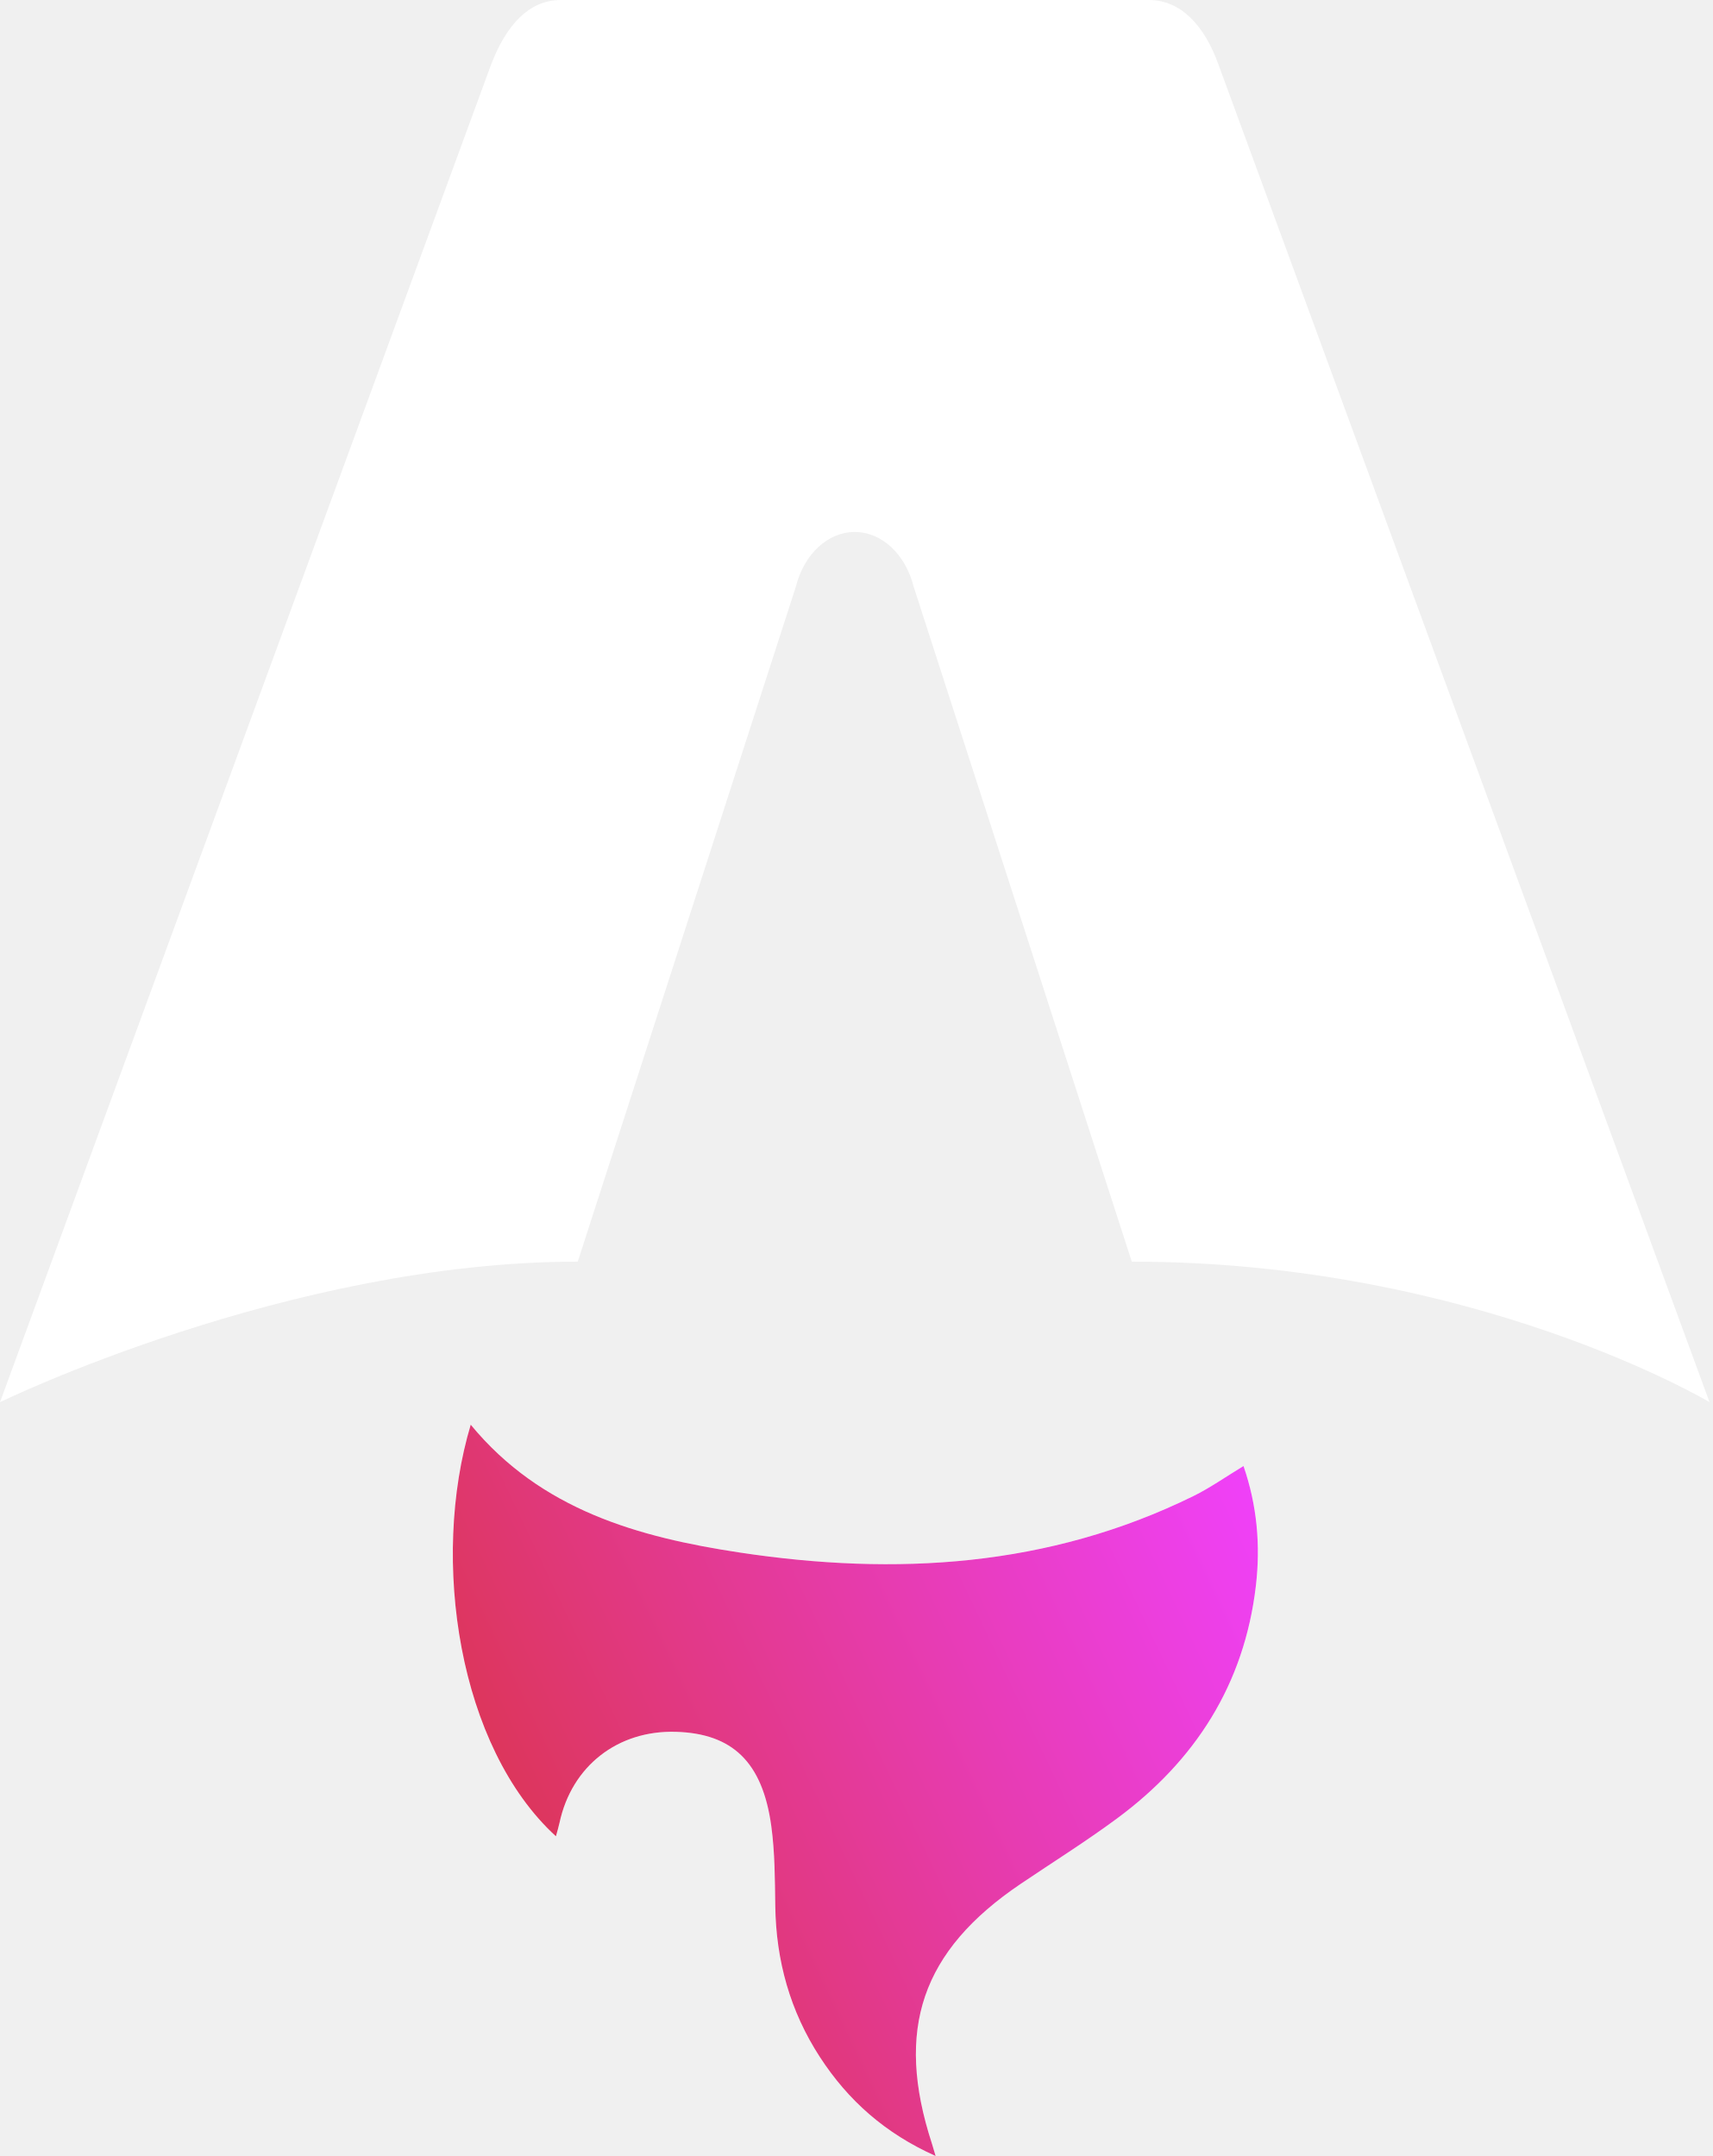
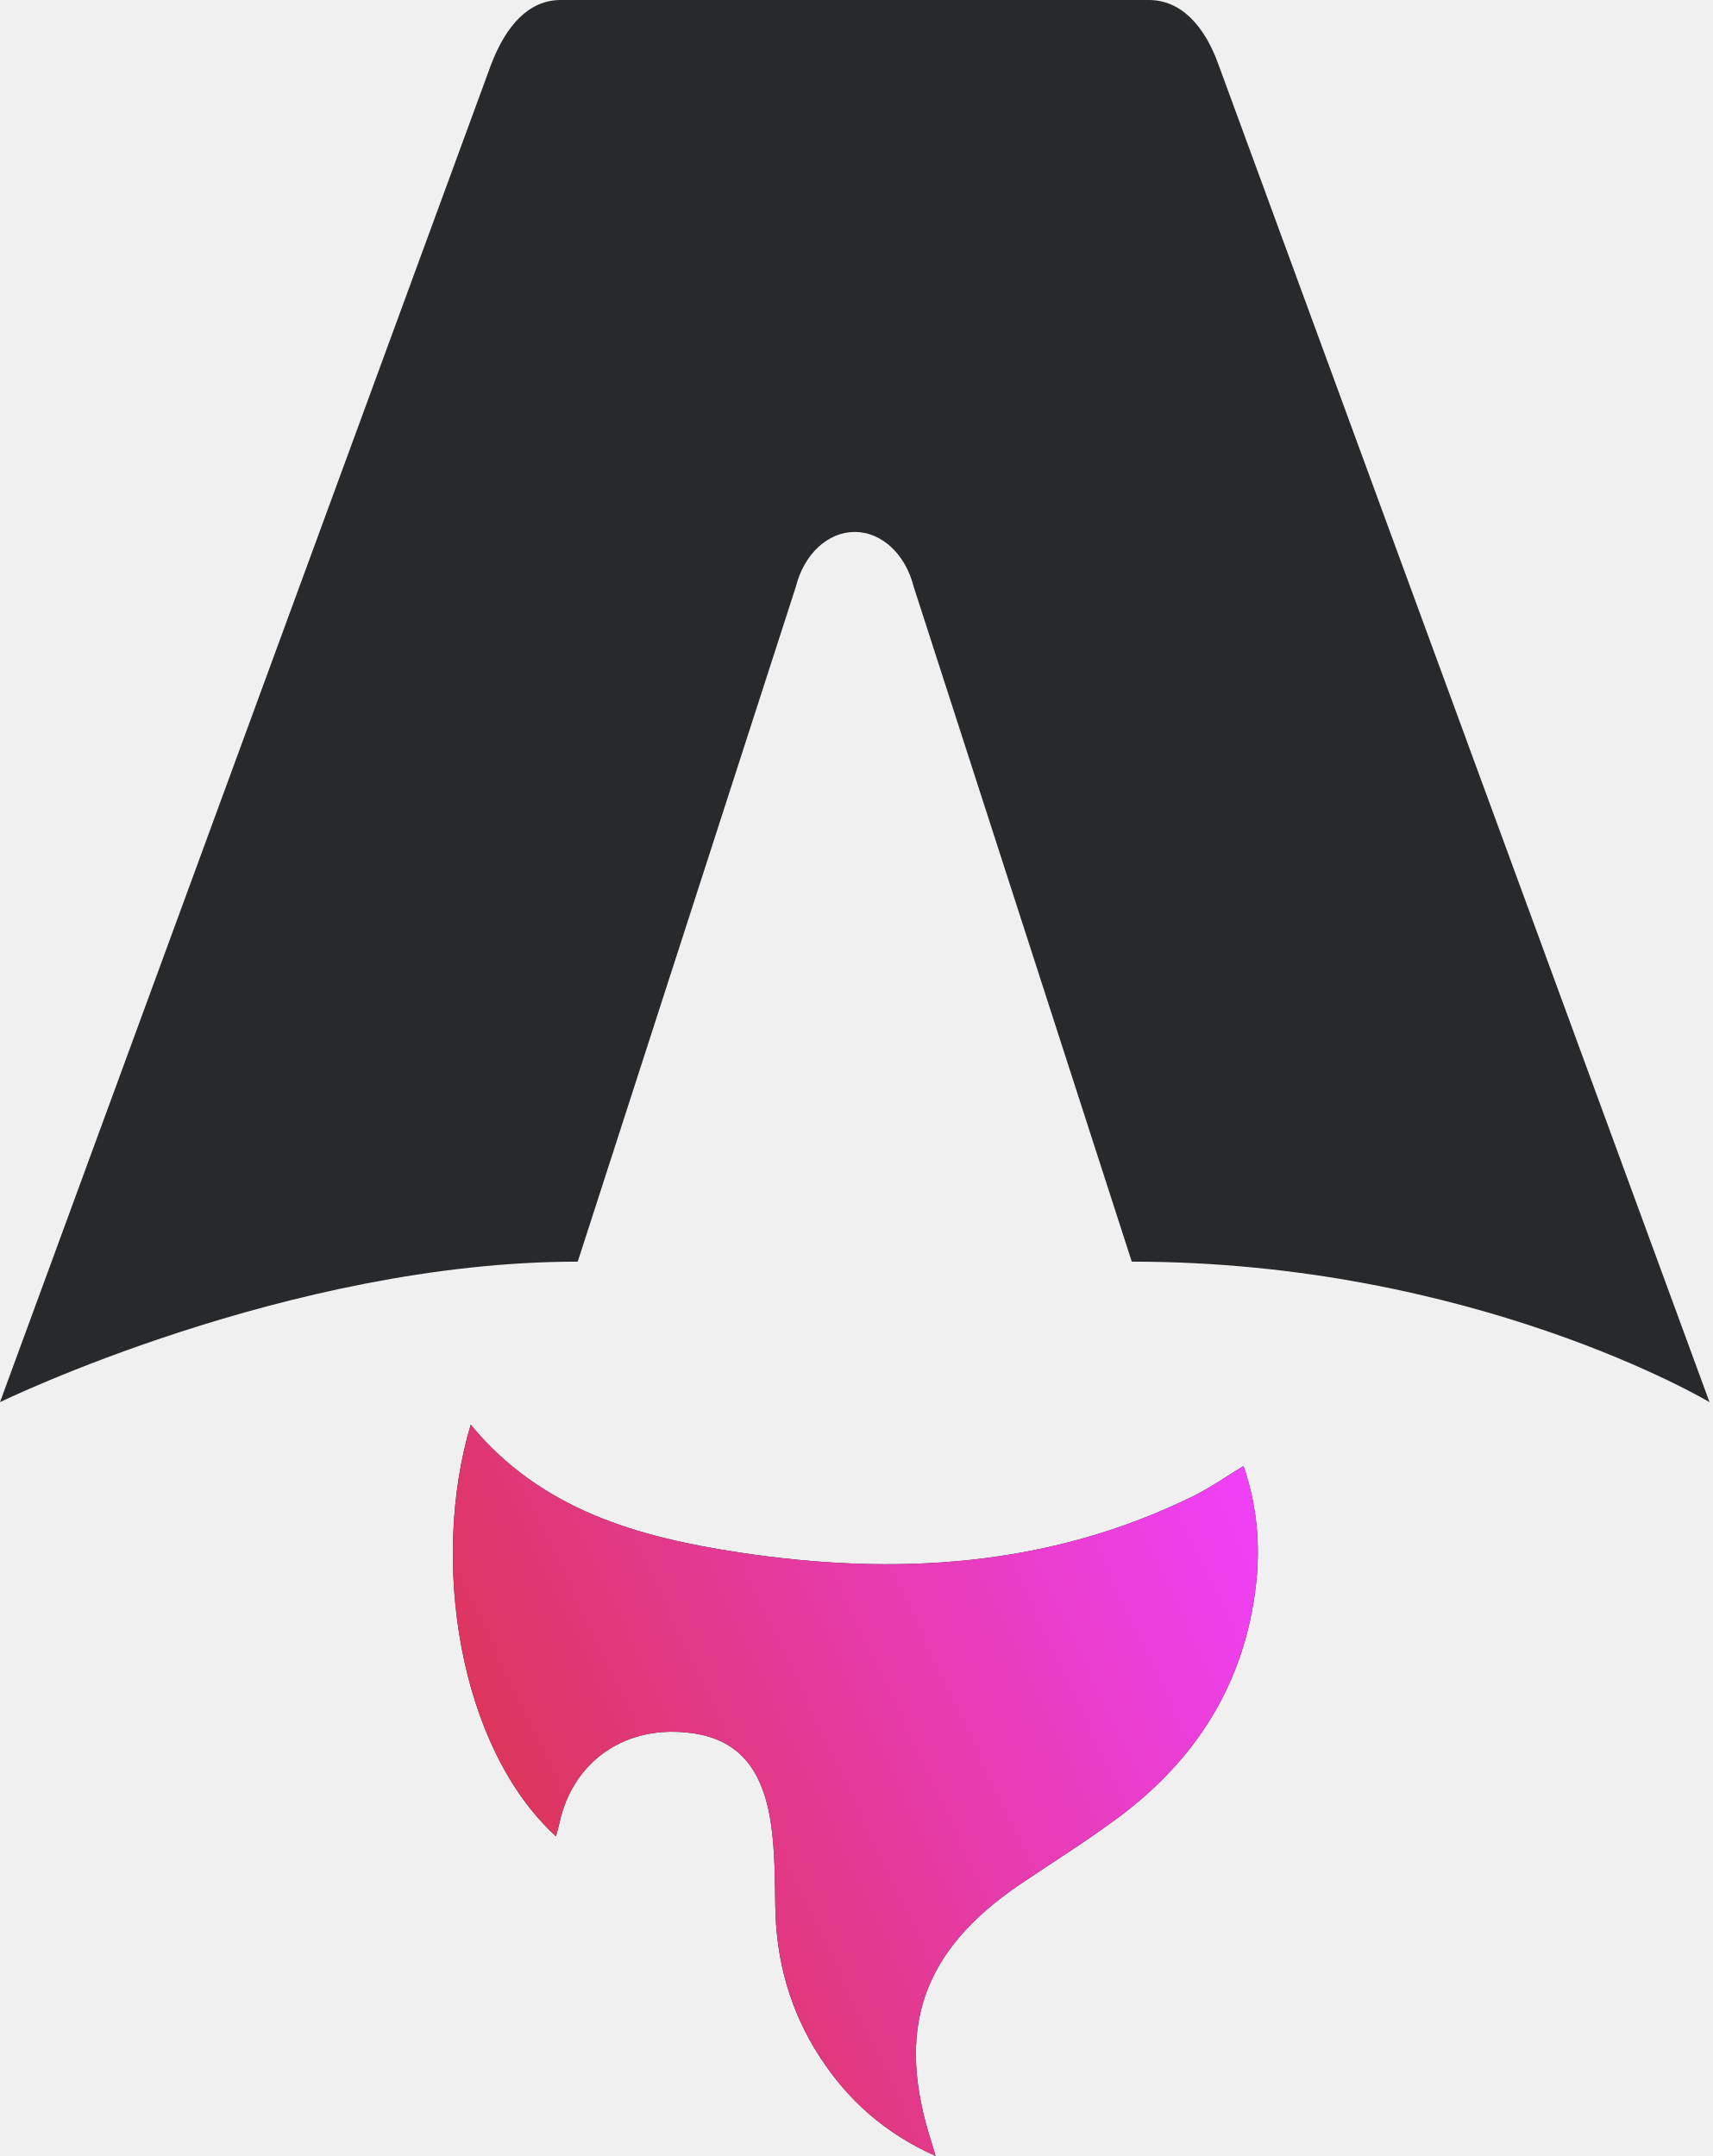
<svg xmlns="http://www.w3.org/2000/svg" width="85" height="107" viewBox="0 0 85 107" fill="none">
-   <path d="M27.589 91.136C22.756 86.718 21.344 77.433 23.358 70.707C26.85 74.948 31.689 76.291 36.7 77.05C44.438 78.22 52.036 77.782 59.223 74.246C60.045 73.841 60.805 73.303 61.704 72.757C62.378 74.714 62.553 76.689 62.318 78.7C61.745 83.596 59.309 87.378 55.433 90.245C53.883 91.392 52.244 92.417 50.643 93.498C45.726 96.821 44.396 100.718 46.243 106.386C46.287 106.525 46.327 106.663 46.426 107C43.916 105.876 42.082 104.24 40.684 102.089C39.209 99.819 38.507 97.308 38.47 94.591C38.451 93.269 38.451 91.934 38.273 90.631C37.839 87.453 36.347 86.03 33.536 85.948C30.652 85.864 28.37 87.647 27.765 90.455C27.719 90.671 27.652 90.884 27.585 91.134L27.589 91.136Z" fill="white" />
+   <path d="M27.589 91.136C22.756 86.718 21.344 77.433 23.358 70.707C26.85 74.948 31.689 76.291 36.7 77.05C44.438 78.22 52.036 77.782 59.223 74.246C60.045 73.841 60.805 73.303 61.704 72.757C62.378 74.714 62.553 76.689 62.318 78.7C61.745 83.596 59.309 87.378 55.433 90.245C53.883 91.392 52.244 92.417 50.643 93.498C45.726 96.821 44.396 100.718 46.243 106.386C46.287 106.525 46.327 106.663 46.426 107C43.916 105.876 42.082 104.24 40.684 102.089C39.209 99.819 38.507 97.308 38.47 94.591C38.451 93.269 38.451 91.934 38.273 90.631C37.839 87.453 36.347 86.03 33.536 85.948C30.652 85.864 28.37 87.647 27.765 90.455C27.719 90.671 27.652 90.884 27.585 91.134L27.589 91.136Z" fill="#28292a" />
  <path d="M27.589 91.136C22.756 86.718 21.344 77.433 23.358 70.707C26.85 74.948 31.689 76.291 36.7 77.05C44.438 78.22 52.036 77.782 59.223 74.246C60.045 73.841 60.805 73.303 61.704 72.757C62.378 74.714 62.553 76.689 62.318 78.7C61.745 83.596 59.309 87.378 55.433 90.245C53.883 91.392 52.244 92.417 50.643 93.498C45.726 96.821 44.396 100.718 46.243 106.386C46.287 106.525 46.327 106.663 46.426 107C43.916 105.876 42.082 104.24 40.684 102.089C39.209 99.819 38.507 97.308 38.47 94.591C38.451 93.269 38.451 91.934 38.273 90.631C37.839 87.453 36.347 86.03 33.536 85.948C30.652 85.864 28.37 87.647 27.765 90.455C27.719 90.671 27.652 90.884 27.585 91.134L27.589 91.136Z" fill="url(#paint0_linear_1_59)" />
-   <path d="M0 69.587C0 69.587 14.314 62.614 28.668 62.614L39.49 29.12C39.895 27.501 41.078 26.4 42.414 26.4C43.749 26.4 44.932 27.501 45.338 29.12L56.16 62.614C73.16 62.614 84.828 69.587 84.828 69.587C84.828 69.587 60.514 3.352 60.467 3.219C59.769 1.261 58.591 0 57.003 0H27.827C26.239 0 25.109 1.261 24.363 3.219C24.311 3.35 0 69.587 0 69.587Z" fill="white" />
+   <path d="M0 69.587C0 69.587 14.314 62.614 28.668 62.614L39.49 29.12C39.895 27.501 41.078 26.4 42.414 26.4C43.749 26.4 44.932 27.501 45.338 29.12L56.16 62.614C73.16 62.614 84.828 69.587 84.828 69.587C84.828 69.587 60.514 3.352 60.467 3.219C59.769 1.261 58.591 0 57.003 0H27.827C26.239 0 25.109 1.261 24.363 3.219C24.311 3.35 0 69.587 0 69.587Z" fill="#28292a" />
  <defs>
    <linearGradient id="paint0_linear_1_59" x1="22.47" y1="107" x2="69.145" y2="84.947" gradientUnits="userSpaceOnUse">
      <stop stop-color="#D83333" />
      <stop offset="1" stop-color="#F041FF" />
    </linearGradient>
  </defs>
</svg>
